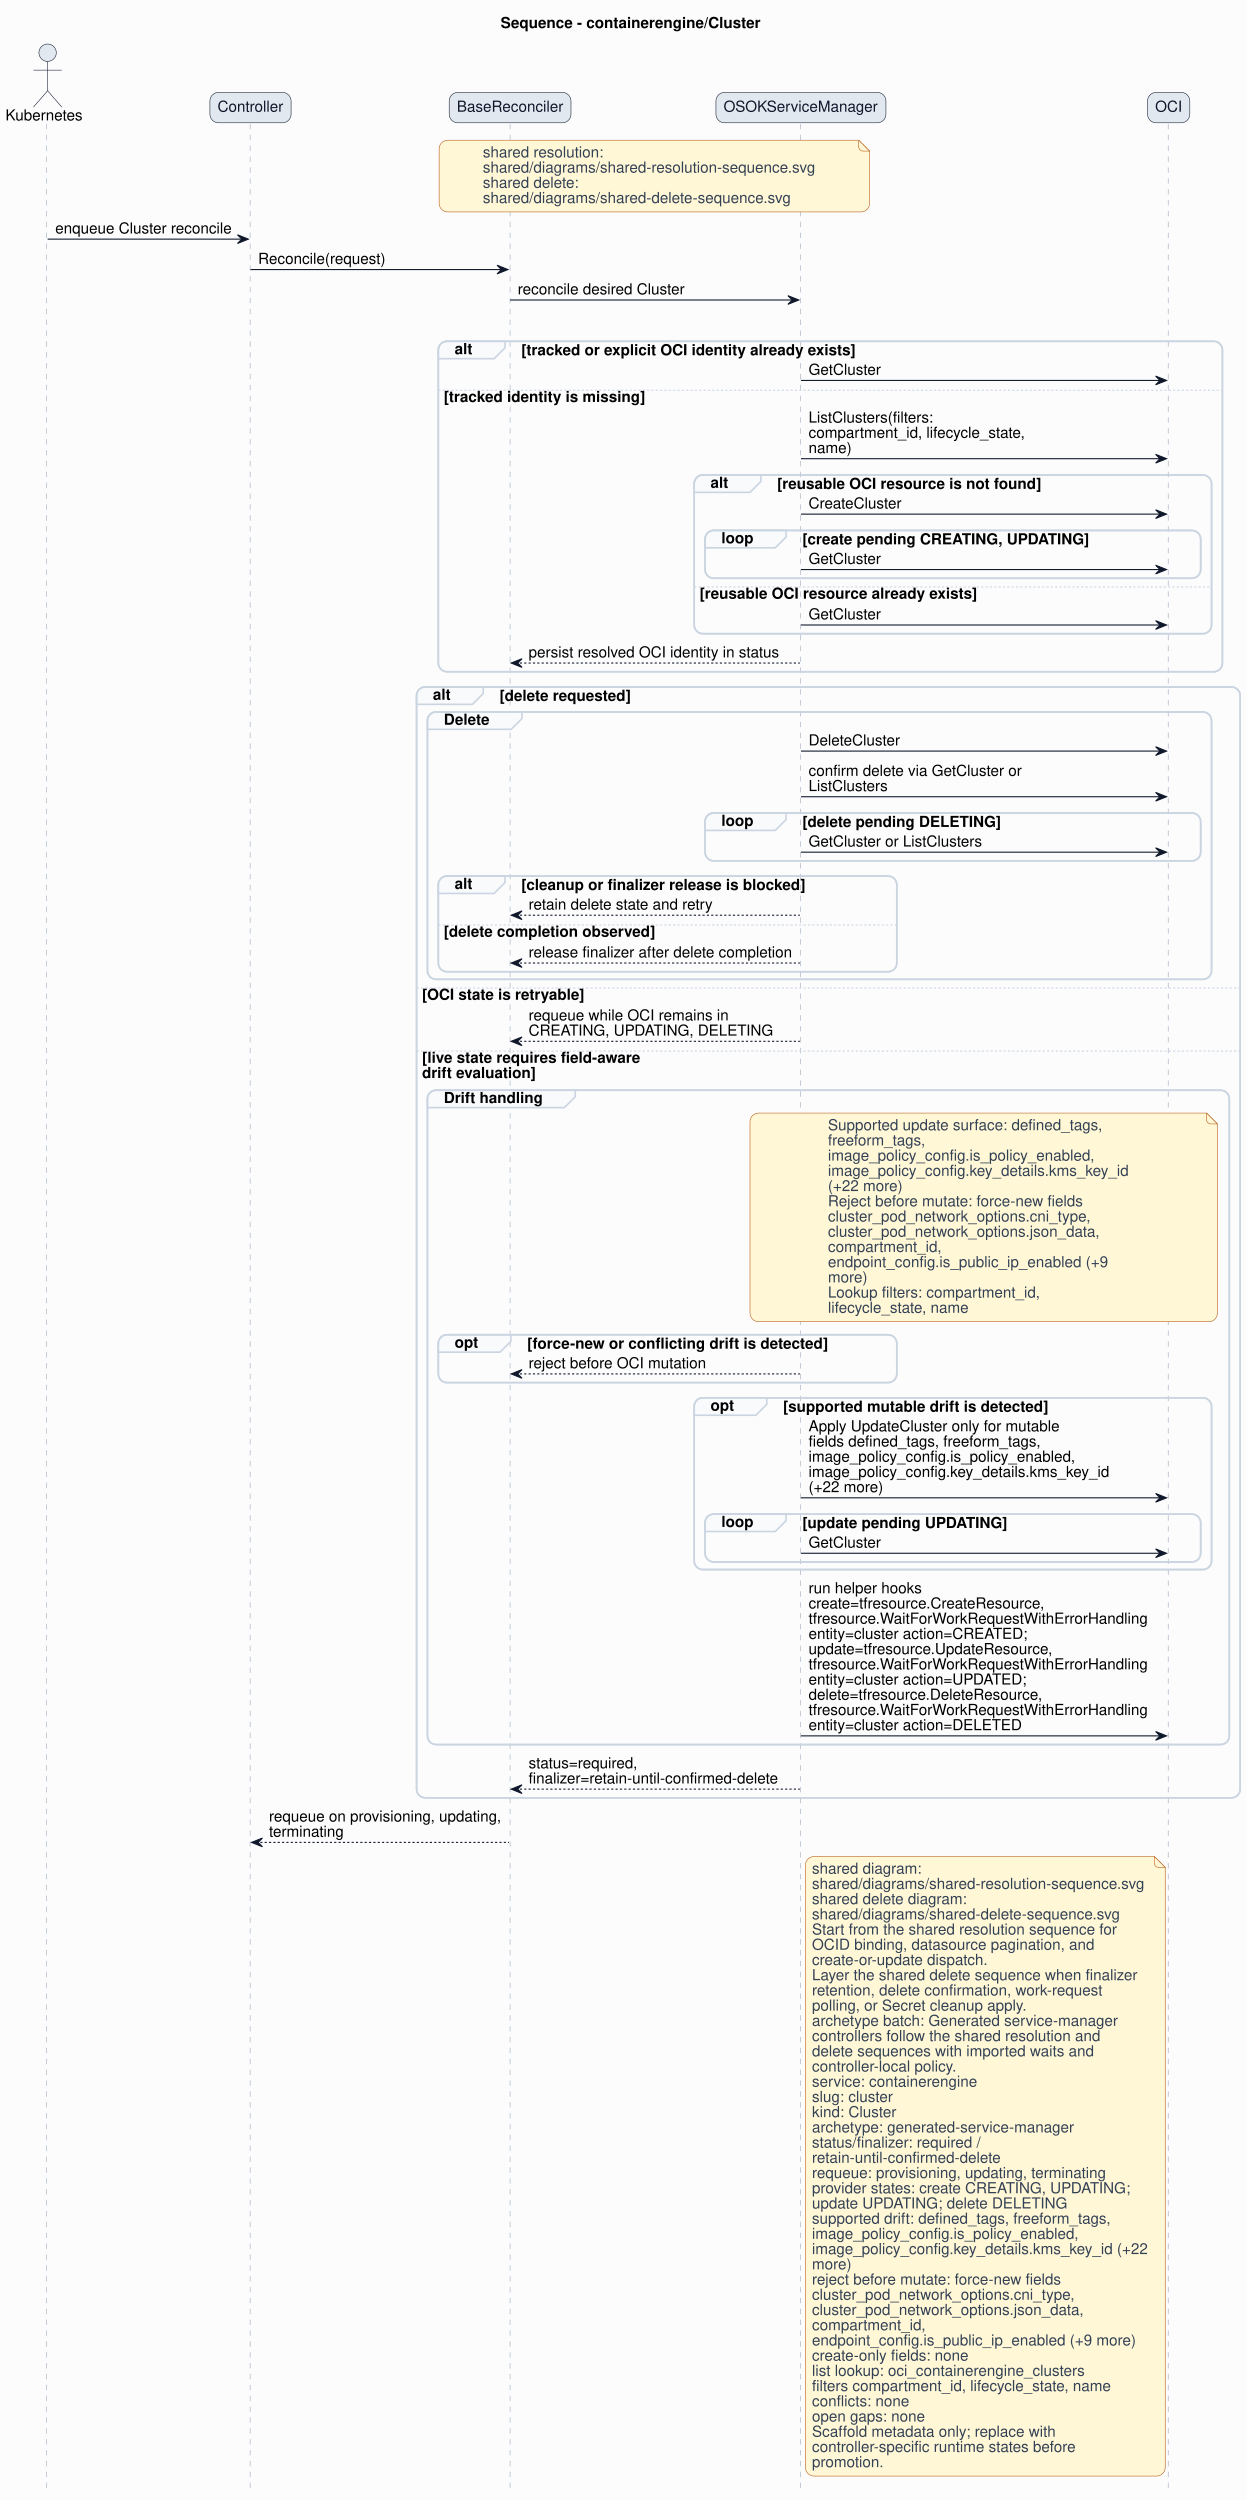
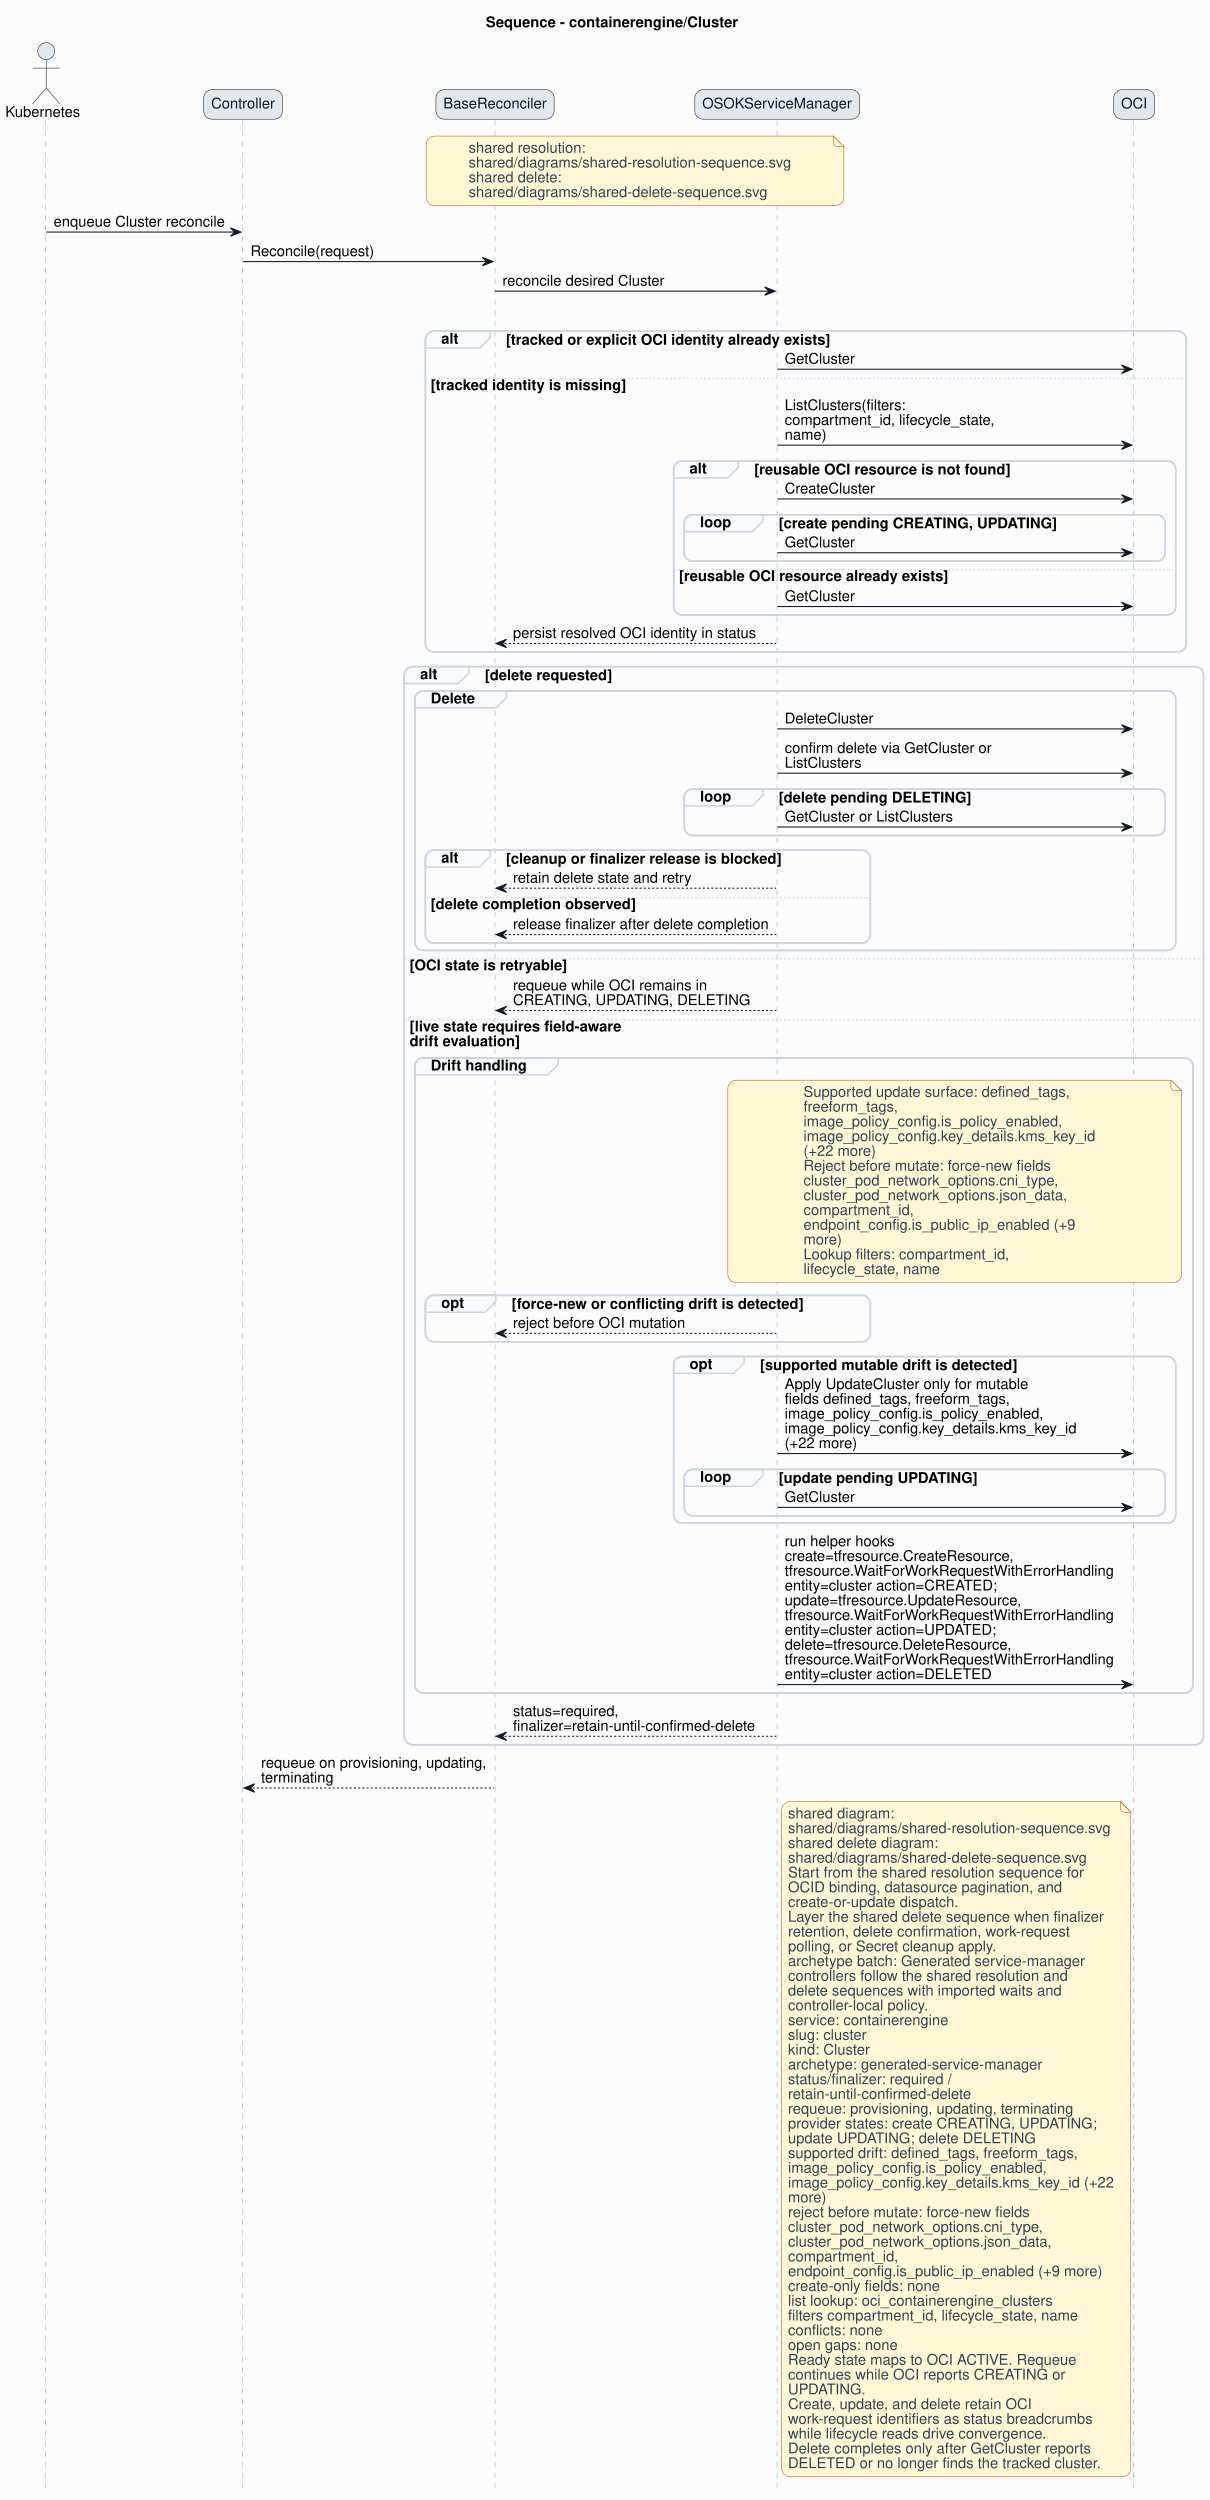
- <svg xmlns="http://www.w3.org/2000/svg" contentStyleType="text/css" data-diagram-type="SEQUENCE" height="2300px" preserveAspectRatio="none" style="width:1147px;height:2300px;background:#FCFCFD;" version="1.1" viewBox="0 0 1147 2300" width="1147px" zoomAndPan="magnify">
+ <svg xmlns="http://www.w3.org/2000/svg" contentStyleType="text/css" data-diagram-type="SEQUENCE" height="2370px" preserveAspectRatio="none" style="width:1147px;height:2370px;background:#FCFCFD;" version="1.1" viewBox="0 0 1147 2370" width="1147px" zoomAndPan="magnify">
  <defs />
  <g>
-     <rect fill="#FCFCFD" height="2300" style="stroke:none;stroke-width:1;" width="1147" x="0" y="0" />
+     <rect fill="#FCFCFD" height="2370" style="stroke:none;stroke-width:1;" width="1147" x="0" y="0" />
    <text fill="#000000" font-family="Helvetica" font-size="14" font-weight="bold" lengthAdjust="spacing" textLength="238.834" x="460.562" y="25.78">Sequence - containerengine/Cluster</text>
    <rect fill="none" height="304" rx="8" ry="8" style="stroke:#CBD5E1;stroke-width:1.5;" width="721.363" x="403.26" y="314" />
    <rect fill="none" height="146" rx="8" ry="8" style="stroke:#CBD5E1;stroke-width:1.5;" width="475.957" x="638.665" y="437" />
    <rect fill="none" height="44" rx="8" ry="8" style="stroke:#CBD5E1;stroke-width:1.5;" width="455.957" x="648.665" y="488" />
    <rect fill="none" height="1022" rx="8" ry="8" style="stroke:#CBD5E1;stroke-width:1.5;" width="757.698" x="383.26" y="632" />
    <rect fill="none" height="246" rx="8" ry="8" style="stroke:#CBD5E1;stroke-width:1.5;" width="721.363" x="393.26" y="655" />
    <rect fill="none" height="44" rx="8" ry="8" style="stroke:#CBD5E1;stroke-width:1.5;" width="455.957" x="648.665" y="748" />
    <rect fill="none" height="88" rx="8" ry="8" style="stroke:#CBD5E1;stroke-width:1.5;" width="421.798" x="403.26" y="806" />
    <rect fill="none" height="602" rx="8" ry="8" style="stroke:#CBD5E1;stroke-width:1.5;" width="737.698" x="393.26" y="1003" />
    <rect fill="none" height="44" rx="8" ry="8" style="stroke:#CBD5E1;stroke-width:1.5;" width="421.798" x="403.26" y="1228" />
    <rect fill="none" height="158" rx="8" ry="8" style="stroke:#CBD5E1;stroke-width:1.5;" width="475.957" x="638.665" y="1286" />
    <rect fill="none" height="44" rx="8" ry="8" style="stroke:#CBD5E1;stroke-width:1.5;" width="455.957" x="648.665" y="1393" />
    <g class="participant-lifeline" data-entity-uid="part1" data-qualified-name="Kubernetes" id="part1-lifeline">
      <g>
-         <rect fill="#000000" fill-opacity="0" height="2179" width="8" x="39.803" y="114" />
-         <line style="stroke:#94A3B8;stroke-width:0.5;stroke-dasharray:5,5;" x1="43" x2="43" y1="114" y2="2293" />
+         <rect fill="#000000" fill-opacity="0" height="2249" width="8" x="39.803" y="114" />
+         <line style="stroke:#94A3B8;stroke-width:0.5;stroke-dasharray:5,5;" x1="43" x2="43" y1="114" y2="2363" />
      </g>
    </g>
    <g class="participant-lifeline" data-entity-uid="part2" data-qualified-name="Controller" id="part2-lifeline">
      <g>
-         <rect fill="#000000" fill-opacity="0" height="2179" width="8" x="226.458" y="114" />
-         <line style="stroke:#94A3B8;stroke-width:0.5;stroke-dasharray:5,5;" x1="230.113" x2="230.113" y1="114" y2="2293" />
+         <rect fill="#000000" fill-opacity="0" height="2249" width="8" x="226.458" y="114" />
+         <line style="stroke:#94A3B8;stroke-width:0.5;stroke-dasharray:5,5;" x1="230.113" x2="230.113" y1="114" y2="2363" />
      </g>
    </g>
    <g class="participant-lifeline" data-entity-uid="part3" data-qualified-name="BaseReconciler" id="part3-lifeline">
      <g>
-         <rect fill="#000000" fill-opacity="0" height="2179" width="8" x="465.284" y="114" />
-         <line style="stroke:#94A3B8;stroke-width:0.5;stroke-dasharray:5,5;" x1="469.26" x2="469.26" y1="114" y2="2293" />
+         <rect fill="#000000" fill-opacity="0" height="2249" width="8" x="465.284" y="114" />
+         <line style="stroke:#94A3B8;stroke-width:0.5;stroke-dasharray:5,5;" x1="469.26" x2="469.26" y1="114" y2="2363" />
      </g>
    </g>
    <g class="participant-lifeline" data-entity-uid="part4" data-qualified-name="ServiceManager" id="part4-lifeline">
      <g>
-         <rect fill="#000000" fill-opacity="0" height="2179" width="8" x="732.862" y="114" />
-         <line style="stroke:#94A3B8;stroke-width:0.5;stroke-dasharray:5,5;" x1="736.665" x2="736.665" y1="114" y2="2293" />
+         <rect fill="#000000" fill-opacity="0" height="2249" width="8" x="732.862" y="114" />
+         <line style="stroke:#94A3B8;stroke-width:0.5;stroke-dasharray:5,5;" x1="736.665" x2="736.665" y1="114" y2="2363" />
      </g>
    </g>
    <g class="participant-lifeline" data-entity-uid="part5" data-qualified-name="OCI" id="part5-lifeline">
      <g>
-         <rect fill="#000000" fill-opacity="0" height="2179" width="8" x="1071.178" y="114" />
-         <line style="stroke:#94A3B8;stroke-width:0.5;stroke-dasharray:5,5;" x1="1074.733" x2="1074.733" y1="114" y2="2293" />
+         <rect fill="#000000" fill-opacity="0" height="2249" width="8" x="1071.178" y="114" />
+         <line style="stroke:#94A3B8;stroke-width:0.5;stroke-dasharray:5,5;" x1="1074.733" x2="1074.733" y1="114" y2="2363" />
      </g>
    </g>
    <g class="participant participant-head" data-entity-uid="part1" data-qualified-name="Kubernetes" id="part1-head">
      <text fill="#000000" font-family="Helvetica" font-size="14" lengthAdjust="spacing" textLength="71.606" x="5" y="110.78">Kubernetes</text>
      <ellipse cx="43.803" cy="48.5" fill="#E2E8F0" rx="8" ry="8" style="stroke:#0F172A;stroke-width:0.5;" />
      <path d="M43.803,56.5 L43.803,83.5 M30.803,64.5 L56.803,64.5 M43.803,83.5 L30.803,98.5 M43.803,83.5 L56.803,98.5" fill="none" style="stroke:#0F172A;stroke-width:0.5;" />
    </g>
    <g class="participant participant-head" data-entity-uid="part2" data-qualified-name="Controller" id="part2-head">
      <rect fill="#E2E8F0" height="28" rx="8" ry="8" style="stroke:#0F172A;stroke-width:0.5;" width="74.689" x="193.113" y="85" />
      <text fill="#0F172A" font-family="Helvetica" font-size="14" lengthAdjust="spacing" textLength="60.69" x="200.113" y="102.78">Controller</text>
    </g>
    <g class="participant participant-head" data-entity-uid="part3" data-qualified-name="BaseReconciler" id="part3-head">
      <rect fill="#E2E8F0" height="28" rx="8" ry="8" style="stroke:#0F172A;stroke-width:0.5;" width="112.048" x="413.26" y="85" />
      <text fill="#0F172A" font-family="Helvetica" font-size="14" lengthAdjust="spacing" textLength="98.048" x="420.26" y="102.78">BaseReconciler</text>
    </g>
    <g class="participant participant-head" data-entity-uid="part4" data-qualified-name="ServiceManager" id="part4-head">
      <rect fill="#E2E8F0" height="28" rx="8" ry="8" style="stroke:#0F172A;stroke-width:0.5;" width="156.393" x="658.665" y="85" />
      <text fill="#0F172A" font-family="Helvetica" font-size="14" lengthAdjust="spacing" textLength="142.393" x="665.665" y="102.78">OSOKServiceManager</text>
    </g>
    <g class="participant participant-head" data-entity-uid="part5" data-qualified-name="OCI" id="part5-head">
      <rect fill="#E2E8F0" height="28" rx="8" ry="8" style="stroke:#0F172A;stroke-width:0.5;" width="38.89" x="1055.733" y="85" />
      <text fill="#0F172A" font-family="Helvetica" font-size="14" lengthAdjust="spacing" textLength="24.89" x="1062.733" y="102.78">OCI</text>
    </g>
    <path d="M404,137 L404,187 A8,8 0 0 0 412,195 L792,195 A8,8 0 0 0 800,187 L800,139 L790,129 L412,129 A8,8 0 0 0 404,137" fill="#FFF7D6" style="stroke:#B45309;stroke-width:0.5;" />
    <path d="M790,129 L790,135 A4,4 0 0 0 794,139 L800,139 L790,129" fill="#FFF7D6" style="stroke:#B45309;stroke-width:0.5;" />
    <text fill="#334155" font-family="Helvetica" font-size="14" lengthAdjust="spacing" textLength="111.289" x="444.203" y="144.78">shared resolution:</text>
    <text fill="#334155" font-family="Helvetica" font-size="14" lengthAdjust="spacing" textLength="307.392" x="444.203" y="158.78">shared/diagrams/shared-resolution-sequence.svg</text>
    <text fill="#334155" font-family="Helvetica" font-size="14" lengthAdjust="spacing" textLength="88.731" x="444.203" y="172.78">shared delete:</text>
    <text fill="#334155" font-family="Helvetica" font-size="14" lengthAdjust="spacing" textLength="284.833" x="444.203" y="186.78">shared/diagrams/shared-delete-sequence.svg</text>
    <g class="message" data-entity-1="part1" data-entity-2="part2" id="msg1">
      <polygon fill="#0F172A" points="218.458,216,228.458,220,218.458,224,222.458,220" style="stroke:#0F172A;stroke-width:1;" />
      <line style="stroke:#0F172A;stroke-width:1;" x1="43.803" x2="224.458" y1="220" y2="220" />
      <text fill="#000000" font-family="Helvetica" font-size="14" lengthAdjust="spacing" textLength="162.654" x="50.803" y="214.78">enqueue Cluster reconcile</text>
    </g>
    <g class="message" data-entity-1="part2" data-entity-2="part3" id="msg2">
      <polygon fill="#0F172A" points="457.284,244,467.284,248,457.284,252,461.284,248" style="stroke:#0F172A;stroke-width:1;" />
      <line style="stroke:#0F172A;stroke-width:1;" x1="230.458" x2="463.284" y1="248" y2="248" />
      <text fill="#000000" font-family="Helvetica" font-size="14" lengthAdjust="spacing" textLength="117.496" x="237.458" y="242.78">Reconcile(request)</text>
    </g>
    <g class="message" data-entity-1="part3" data-entity-2="part4" id="msg3">
      <polygon fill="#0F172A" points="724.862,272,734.862,276,724.862,280,728.862,276" style="stroke:#0F172A;stroke-width:1;" />
      <line style="stroke:#0F172A;stroke-width:1;" x1="469.284" x2="730.862" y1="276" y2="276" />
      <text fill="#000000" font-family="Helvetica" font-size="14" lengthAdjust="spacing" textLength="154.068" x="476.284" y="270.78">reconcile desired Cluster</text>
    </g>
    <path d="M411.26,314 L464.598,314 L464.598,320 L454.598,330 L403.26,330 L403.26,322 A8,8 0 0 1 411.26,314" fill="#F8FAFC" style="stroke:#CBD5E1;stroke-width:1.5;" />
    <rect fill="none" height="304" rx="8" ry="8" style="stroke:#CBD5E1;stroke-width:1.5;" width="721.363" x="403.26" y="314" />
    <text fill="#000000" font-family="Helvetica" font-size="14" font-weight="bold" lengthAdjust="spacing" textLength="16.338" x="418.26" y="325.78">alt</text>
    <text fill="#000000" font-family="Helvetica" font-size="14" font-weight="bold" lengthAdjust="spacing" textLength="308.109" x="479.598" y="326.78">[tracked or explicit OCI identity already exists]</text>
    <g class="message" data-entity-1="part4" data-entity-2="part5" id="msg4">
      <polygon fill="#0F172A" points="1063.178,346,1073.178,350,1063.178,354,1067.178,350" style="stroke:#0F172A;stroke-width:1;" />
      <line style="stroke:#0F172A;stroke-width:1;" x1="736.862" x2="1069.178" y1="350" y2="350" />
      <text fill="#000000" font-family="Helvetica" font-size="14" lengthAdjust="spacing" textLength="66.91" x="743.862" y="344.78">GetCluster</text>
    </g>
    <line style="stroke:#CBD5E1;stroke-width:1;stroke-dasharray:2,2;" x1="403.26" x2="1124.623" y1="359" y2="359" />
    <text fill="#000000" font-family="Helvetica" font-size="14" font-weight="bold" lengthAdjust="spacing" textLength="185.158" x="408.26" y="369.78">[tracked identity is missing]</text>
    <g class="message" data-entity-1="part4" data-entity-2="part5" id="msg5">
      <polygon fill="#0F172A" points="1063.178,418,1073.178,422,1063.178,426,1067.178,422" style="stroke:#0F172A;stroke-width:1;" />
      <line style="stroke:#0F172A;stroke-width:1;" x1="736.862" x2="1069.178" y1="422" y2="422" />
      <text fill="#000000" font-family="Helvetica" font-size="14" lengthAdjust="spacing" textLength="115.131" x="743.862" y="388.78">ListClusters(filters:</text>
      <text fill="#000000" font-family="Helvetica" font-size="14" lengthAdjust="spacing" textLength="199.978" x="743.862" y="402.78">compartment_id, lifecycle_state,</text>
      <text fill="#000000" font-family="Helvetica" font-size="14" lengthAdjust="spacing" textLength="39.683" x="743.862" y="416.78">name)</text>
    </g>
    <path d="M646.665,437 L700.003,437 L700.003,443 L690.003,453 L638.665,453 L638.665,445 A8,8 0 0 1 646.665,437" fill="#F8FAFC" style="stroke:#CBD5E1;stroke-width:1.5;" />
    <rect fill="none" height="146" rx="8" ry="8" style="stroke:#CBD5E1;stroke-width:1.5;" width="475.957" x="638.665" y="437" />
    <text fill="#000000" font-family="Helvetica" font-size="14" font-weight="bold" lengthAdjust="spacing" textLength="16.338" x="653.665" y="448.78">alt</text>
    <text fill="#000000" font-family="Helvetica" font-size="14" font-weight="bold" lengthAdjust="spacing" textLength="242.703" x="715.003" y="449.78">[reusable OCI resource is not found]</text>
    <g class="message" data-entity-1="part4" data-entity-2="part5" id="msg6">
      <polygon fill="#0F172A" points="1063.178,469,1073.178,473,1063.178,477,1067.178,473" style="stroke:#0F172A;stroke-width:1;" />
      <line style="stroke:#0F172A;stroke-width:1;" x1="736.862" x2="1069.178" y1="473" y2="473" />
      <text fill="#000000" font-family="Helvetica" font-size="14" lengthAdjust="spacing" textLength="86.365" x="743.862" y="467.78">CreateCluster</text>
    </g>
    <path d="M656.665,488 L723.21,488 L723.21,494 L713.21,504 L648.665,504 L648.665,496 A8,8 0 0 1 656.665,488" fill="#F8FAFC" style="stroke:#CBD5E1;stroke-width:1.5;" />
    <rect fill="none" height="44" rx="8" ry="8" style="stroke:#CBD5E1;stroke-width:1.5;" width="455.957" x="648.665" y="488" />
    <text fill="#000000" font-family="Helvetica" font-size="14" font-weight="bold" lengthAdjust="spacing" textLength="29.545" x="663.665" y="499.78">loop</text>
    <text fill="#000000" font-family="Helvetica" font-size="14" font-weight="bold" lengthAdjust="spacing" textLength="266.793" x="738.21" y="500.78">[create pending CREATING, UPDATING]</text>
    <g class="message" data-entity-1="part4" data-entity-2="part5" id="msg7">
      <polygon fill="#0F172A" points="1063.178,520,1073.178,524,1063.178,528,1067.178,524" style="stroke:#0F172A;stroke-width:1;" />
      <line style="stroke:#0F172A;stroke-width:1;" x1="736.862" x2="1069.178" y1="524" y2="524" />
      <text fill="#000000" font-family="Helvetica" font-size="14" lengthAdjust="spacing" textLength="66.91" x="743.862" y="518.78">GetCluster</text>
    </g>
    <line style="stroke:#CBD5E1;stroke-width:1;stroke-dasharray:2,2;" x1="638.665" x2="1114.623" y1="540" y2="540" />
    <text fill="#000000" font-family="Helvetica" font-size="14" font-weight="bold" lengthAdjust="spacing" textLength="255.233" x="643.665" y="550.78">[reusable OCI resource already exists]</text>
    <g class="message" data-entity-1="part4" data-entity-2="part5" id="msg8">
      <polygon fill="#0F172A" points="1063.178,571,1073.178,575,1063.178,579,1067.178,575" style="stroke:#0F172A;stroke-width:1;" />
      <line style="stroke:#0F172A;stroke-width:1;" x1="736.862" x2="1069.178" y1="575" y2="575" />
      <text fill="#000000" font-family="Helvetica" font-size="14" lengthAdjust="spacing" textLength="66.91" x="743.862" y="569.78">GetCluster</text>
    </g>
    <g class="message" data-entity-1="part4" data-entity-2="part3" id="msg9">
      <polygon fill="#0F172A" points="480.284,606,470.284,610,480.284,614,476.284,610" style="stroke:#0F172A;stroke-width:1;" />
      <line style="stroke:#0F172A;stroke-width:1;stroke-dasharray:2,2;" x1="474.284" x2="735.862" y1="610" y2="610" />
      <text fill="#000000" font-family="Helvetica" font-size="14" lengthAdjust="spacing" textLength="231.096" x="486.284" y="604.78">persist resolved OCI identity in status</text>
    </g>
    <path d="M391.26,632 L444.598,632 L444.598,638 L434.598,648 L383.26,648 L383.26,640 A8,8 0 0 1 391.26,632" fill="#F8FAFC" style="stroke:#CBD5E1;stroke-width:1.5;" />
    <rect fill="none" height="1022" rx="8" ry="8" style="stroke:#CBD5E1;stroke-width:1.5;" width="757.698" x="383.26" y="632" />
    <text fill="#000000" font-family="Helvetica" font-size="14" font-weight="bold" lengthAdjust="spacing" textLength="16.338" x="398.26" y="643.78">alt</text>
    <text fill="#000000" font-family="Helvetica" font-size="14" font-weight="bold" lengthAdjust="spacing" textLength="120.586" x="459.598" y="644.78">[delete requested]</text>
    <path d="M401.26,655 L480.28,655 L480.28,661 L470.28,671 L393.26,671 L393.26,663 A8,8 0 0 1 401.26,655" fill="#F8FAFC" style="stroke:#CBD5E1;stroke-width:1.5;" />
    <rect fill="none" height="246" rx="8" ry="8" style="stroke:#CBD5E1;stroke-width:1.5;" width="721.363" x="393.26" y="655" />
    <text fill="#000000" font-family="Helvetica" font-size="14" font-weight="bold" lengthAdjust="spacing" textLength="42.02" x="408.26" y="666.78">Delete</text>
    <g class="message" data-entity-1="part4" data-entity-2="part5" id="msg10">
      <polygon fill="#0F172A" points="1063.178,687,1073.178,691,1063.178,695,1067.178,691" style="stroke:#0F172A;stroke-width:1;" />
      <line style="stroke:#0F172A;stroke-width:1;" x1="736.862" x2="1069.178" y1="691" y2="691" />
      <text fill="#000000" font-family="Helvetica" font-size="14" lengthAdjust="spacing" textLength="84.814" x="743.862" y="685.78">DeleteCluster</text>
    </g>
    <g class="message" data-entity-1="part4" data-entity-2="part5" id="msg11">
      <polygon fill="#0F172A" points="1063.178,729,1073.178,733,1063.178,737,1067.178,733" style="stroke:#0F172A;stroke-width:1;" />
      <line style="stroke:#0F172A;stroke-width:1;" x1="736.862" x2="1069.178" y1="733" y2="733" />
      <text fill="#000000" font-family="Helvetica" font-size="14" lengthAdjust="spacing" textLength="196.855" x="743.862" y="713.78">confirm delete via GetCluster or</text>
      <text fill="#000000" font-family="Helvetica" font-size="14" lengthAdjust="spacing" textLength="73.131" x="743.862" y="727.78">ListClusters</text>
    </g>
    <path d="M656.665,748 L723.21,748 L723.21,754 L713.21,764 L648.665,764 L648.665,756 A8,8 0 0 1 656.665,748" fill="#F8FAFC" style="stroke:#CBD5E1;stroke-width:1.5;" />
    <rect fill="none" height="44" rx="8" ry="8" style="stroke:#CBD5E1;stroke-width:1.5;" width="455.957" x="648.665" y="748" />
    <text fill="#000000" font-family="Helvetica" font-size="14" font-weight="bold" lengthAdjust="spacing" textLength="29.545" x="663.665" y="759.78">loop</text>
    <text fill="#000000" font-family="Helvetica" font-size="14" font-weight="bold" lengthAdjust="spacing" textLength="182.779" x="738.21" y="760.78">[delete pending DELETING]</text>
    <g class="message" data-entity-1="part4" data-entity-2="part5" id="msg12">
      <polygon fill="#0F172A" points="1063.178,780,1073.178,784,1063.178,788,1067.178,784" style="stroke:#0F172A;stroke-width:1;" />
      <line style="stroke:#0F172A;stroke-width:1;" x1="736.862" x2="1069.178" y1="784" y2="784" />
      <text fill="#000000" font-family="Helvetica" font-size="14" lengthAdjust="spacing" textLength="160.269" x="743.862" y="778.78">GetCluster or ListClusters</text>
    </g>
    <path d="M411.26,806 L464.598,806 L464.598,812 L454.598,822 L403.26,822 L403.26,814 A8,8 0 0 1 411.26,806" fill="#F8FAFC" style="stroke:#CBD5E1;stroke-width:1.5;" />
    <rect fill="none" height="88" rx="8" ry="8" style="stroke:#CBD5E1;stroke-width:1.5;" width="421.798" x="403.26" y="806" />
    <text fill="#000000" font-family="Helvetica" font-size="14" font-weight="bold" lengthAdjust="spacing" textLength="16.338" x="418.26" y="817.78">alt</text>
    <text fill="#000000" font-family="Helvetica" font-size="14" font-weight="bold" lengthAdjust="spacing" textLength="261.427" x="479.598" y="818.78">[cleanup or finalizer release is blocked]</text>
    <g class="message" data-entity-1="part4" data-entity-2="part3" id="msg13">
      <polygon fill="#0F172A" points="480.284,838,470.284,842,480.284,846,476.284,842" style="stroke:#0F172A;stroke-width:1;" />
      <line style="stroke:#0F172A;stroke-width:1;stroke-dasharray:2,2;" x1="474.284" x2="735.862" y1="842" y2="842" />
      <text fill="#000000" font-family="Helvetica" font-size="14" lengthAdjust="spacing" textLength="170.434" x="486.284" y="836.78">retain delete state and retry</text>
    </g>
    <line style="stroke:#CBD5E1;stroke-width:1;stroke-dasharray:2,2;" x1="403.26" x2="825.058" y1="851" y2="851" />
    <text fill="#000000" font-family="Helvetica" font-size="14" font-weight="bold" lengthAdjust="spacing" textLength="194.482" x="408.26" y="861.78">[delete completion observed]</text>
    <g class="message" data-entity-1="part4" data-entity-2="part3" id="msg14">
      <polygon fill="#0F172A" points="480.284,882,470.284,886,480.284,890,476.284,886" style="stroke:#0F172A;stroke-width:1;" />
      <line style="stroke:#0F172A;stroke-width:1;stroke-dasharray:2,2;" x1="474.284" x2="735.862" y1="886" y2="886" />
      <text fill="#000000" font-family="Helvetica" font-size="14" lengthAdjust="spacing" textLength="243.578" x="486.284" y="880.78">release finalizer after delete completion</text>
    </g>
    <line style="stroke:#CBD5E1;stroke-width:1;stroke-dasharray:2,2;" x1="383.26" x2="1140.957" y1="909" y2="909" />
    <text fill="#000000" font-family="Helvetica" font-size="14" font-weight="bold" lengthAdjust="spacing" textLength="149.386" x="388.26" y="919.78">[OCI state is retryable]</text>
    <g class="message" data-entity-1="part4" data-entity-2="part3" id="msg15">
      <polygon fill="#0F172A" points="480.284,954,470.284,958,480.284,962,476.284,958" style="stroke:#0F172A;stroke-width:1;" />
      <line style="stroke:#0F172A;stroke-width:1;stroke-dasharray:2,2;" x1="474.284" x2="735.862" y1="958" y2="958" />
      <text fill="#000000" font-family="Helvetica" font-size="14" lengthAdjust="spacing" textLength="184.42" x="486.284" y="938.78">requeue while OCI remains in</text>
      <text fill="#000000" font-family="Helvetica" font-size="14" lengthAdjust="spacing" textLength="230.248" x="486.284" y="952.78">CREATING, UPDATING, DELETING</text>
    </g>
    <line style="stroke:#CBD5E1;stroke-width:1;stroke-dasharray:2,2;" x1="383.26" x2="1140.957" y1="967" y2="967" />
    <text fill="#000000" font-family="Helvetica" font-size="14" font-weight="bold" lengthAdjust="spacing" textLength="200.751" x="388.26" y="977.78">[live state requires field-aware</text>
    <text fill="#000000" font-family="Helvetica" font-size="14" font-weight="bold" lengthAdjust="spacing" textLength="105.007" x="388.26" y="991.78">drift evaluation]</text>
    <path d="M401.26,1003 L529.246,1003 L529.246,1009 L519.246,1019 L393.26,1019 L393.26,1011 A8,8 0 0 1 401.26,1003" fill="#F8FAFC" style="stroke:#CBD5E1;stroke-width:1.5;" />
    <rect fill="none" height="602" rx="8" ry="8" style="stroke:#CBD5E1;stroke-width:1.5;" width="737.698" x="393.26" y="1003" />
    <text fill="#000000" font-family="Helvetica" font-size="14" font-weight="bold" lengthAdjust="spacing" textLength="90.986" x="408.26" y="1014.78">Drift handling</text>
    <path d="M690,1032 L690,1208 A8,8 0 0 0 698,1216 L1112,1216 A8,8 0 0 0 1120,1208 L1120,1034 L1110,1024 L698,1024 A8,8 0 0 0 690,1032" fill="#FFF7D6" style="stroke:#B45309;stroke-width:0.5;" />
    <path d="M1110,1024 L1110,1030 A4,4 0 0 0 1114,1034 L1120,1034 L1110,1024" fill="#FFF7D6" style="stroke:#B45309;stroke-width:0.5;" />
    <text fill="#334155" font-family="Helvetica" font-size="14" lengthAdjust="spacing" textLength="252.964" x="761.683" y="1039.78">Supported update surface: defined_tags,</text>
    <text fill="#334155" font-family="Helvetica" font-size="14" lengthAdjust="spacing" textLength="90.262" x="761.683" y="1053.78">freeform_tags,</text>
    <text fill="#334155" font-family="Helvetica" font-size="14" lengthAdjust="spacing" textLength="245.936" x="761.683" y="1067.78">image_policy_config.is_policy_enabled,</text>
    <text fill="#334155" font-family="Helvetica" font-size="14" lengthAdjust="spacing" textLength="278.592" x="761.683" y="1081.78">image_policy_config.key_details.kms_key_id</text>
    <text fill="#334155" font-family="Helvetica" font-size="14" lengthAdjust="spacing" textLength="68.858" x="761.683" y="1095.78">(+22 more)</text>
    <text fill="#334155" font-family="Helvetica" font-size="14" lengthAdjust="spacing" textLength="235.778" x="761.683" y="1109.78">Reject before mutate: force-new fields</text>
    <text fill="#334155" font-family="Helvetica" font-size="14" lengthAdjust="spacing" textLength="242.04" x="761.683" y="1123.78">cluster_pod_network_options.cni_type,</text>
    <text fill="#334155" font-family="Helvetica" font-size="14" lengthAdjust="spacing" textLength="250.612" x="761.683" y="1137.78">cluster_pod_network_options.json_data,</text>
    <text fill="#334155" font-family="Helvetica" font-size="14" lengthAdjust="spacing" textLength="104.269" x="761.683" y="1151.78">compartment_id,</text>
    <text fill="#334155" font-family="Helvetica" font-size="14" lengthAdjust="spacing" textLength="258.036" x="761.683" y="1165.78">endpoint_config.is_public_ip_enabled (+9</text>
    <text fill="#334155" font-family="Helvetica" font-size="14" lengthAdjust="spacing" textLength="36.559" x="761.683" y="1179.78">more)</text>
    <text fill="#334155" font-family="Helvetica" font-size="14" lengthAdjust="spacing" textLength="195.316" x="761.683" y="1193.78">Lookup filters: compartment_id,</text>
    <text fill="#334155" font-family="Helvetica" font-size="14" lengthAdjust="spacing" textLength="130.731" x="761.683" y="1207.78">lifecycle_state, name</text>
    <path d="M411.26,1228 L470.025,1228 L470.025,1234 L460.025,1244 L403.26,1244 L403.26,1236 A8,8 0 0 1 411.26,1228" fill="#F8FAFC" style="stroke:#CBD5E1;stroke-width:1.5;" />
    <rect fill="none" height="44" rx="8" ry="8" style="stroke:#CBD5E1;stroke-width:1.5;" width="421.798" x="403.26" y="1228" />
    <text fill="#000000" font-family="Helvetica" font-size="14" font-weight="bold" lengthAdjust="spacing" textLength="21.766" x="418.26" y="1239.78">opt</text>
    <text fill="#000000" font-family="Helvetica" font-size="14" font-weight="bold" lengthAdjust="spacing" textLength="276.131" x="485.025" y="1240.78">[force-new or conflicting drift is detected]</text>
    <g class="message" data-entity-1="part4" data-entity-2="part3" id="msg16">
      <polygon fill="#0F172A" points="480.284,1260,470.284,1264,480.284,1268,476.284,1264" style="stroke:#0F172A;stroke-width:1;" />
      <line style="stroke:#0F172A;stroke-width:1;stroke-dasharray:2,2;" x1="474.284" x2="735.862" y1="1264" y2="1264" />
      <text fill="#000000" font-family="Helvetica" font-size="14" lengthAdjust="spacing" textLength="164.185" x="486.284" y="1258.78">reject before OCI mutation</text>
    </g>
    <path d="M646.665,1286 L705.431,1286 L705.431,1292 L695.431,1302 L638.665,1302 L638.665,1294 A8,8 0 0 1 646.665,1286" fill="#F8FAFC" style="stroke:#CBD5E1;stroke-width:1.5;" />
    <rect fill="none" height="158" rx="8" ry="8" style="stroke:#CBD5E1;stroke-width:1.5;" width="475.957" x="638.665" y="1286" />
    <text fill="#000000" font-family="Helvetica" font-size="14" font-weight="bold" lengthAdjust="spacing" textLength="21.766" x="653.665" y="1297.78">opt</text>
    <text fill="#000000" font-family="Helvetica" font-size="14" font-weight="bold" lengthAdjust="spacing" textLength="243.462" x="720.431" y="1298.78">[supported mutable drift is detected]</text>
    <g class="message" data-entity-1="part4" data-entity-2="part5" id="msg17">
      <polygon fill="#0F172A" points="1063.178,1374,1073.178,1378,1063.178,1382,1067.178,1378" style="stroke:#0F172A;stroke-width:1;" />
      <line style="stroke:#0F172A;stroke-width:1;" x1="736.862" x2="1069.178" y1="1378" y2="1378" />
      <text fill="#000000" font-family="Helvetica" font-size="14" lengthAdjust="spacing" textLength="231.895" x="743.862" y="1316.78">Apply UpdateCluster only for mutable</text>
      <text fill="#000000" font-family="Helvetica" font-size="14" lengthAdjust="spacing" textLength="214.792" x="743.862" y="1330.78">fields defined_tags, freeform_tags,</text>
      <text fill="#000000" font-family="Helvetica" font-size="14" lengthAdjust="spacing" textLength="245.936" x="743.862" y="1344.78">image_policy_config.is_policy_enabled,</text>
      <text fill="#000000" font-family="Helvetica" font-size="14" lengthAdjust="spacing" textLength="278.592" x="743.862" y="1358.78">image_policy_config.key_details.kms_key_id</text>
      <text fill="#000000" font-family="Helvetica" font-size="14" lengthAdjust="spacing" textLength="68.858" x="743.862" y="1372.78">(+22 more)</text>
    </g>
    <path d="M656.665,1393 L723.21,1393 L723.21,1399 L713.21,1409 L648.665,1409 L648.665,1401 A8,8 0 0 1 656.665,1393" fill="#F8FAFC" style="stroke:#CBD5E1;stroke-width:1.5;" />
    <rect fill="none" height="44" rx="8" ry="8" style="stroke:#CBD5E1;stroke-width:1.5;" width="455.957" x="648.665" y="1393" />
    <text fill="#000000" font-family="Helvetica" font-size="14" font-weight="bold" lengthAdjust="spacing" textLength="29.545" x="663.665" y="1404.78">loop</text>
    <text fill="#000000" font-family="Helvetica" font-size="14" font-weight="bold" lengthAdjust="spacing" textLength="190.538" x="738.21" y="1405.78">[update pending UPDATING]</text>
    <g class="message" data-entity-1="part4" data-entity-2="part5" id="msg18">
      <polygon fill="#0F172A" points="1063.178,1425,1073.178,1429,1063.178,1433,1067.178,1429" style="stroke:#0F172A;stroke-width:1;" />
      <line style="stroke:#0F172A;stroke-width:1;" x1="736.862" x2="1069.178" y1="1429" y2="1429" />
      <text fill="#000000" font-family="Helvetica" font-size="14" lengthAdjust="spacing" textLength="66.91" x="743.862" y="1423.78">GetCluster</text>
    </g>
    <g class="message" data-entity-1="part4" data-entity-2="part5" id="msg19">
      <polygon fill="#0F172A" points="1063.178,1593,1073.178,1597,1063.178,1601,1067.178,1597" style="stroke:#0F172A;stroke-width:1;" />
      <line style="stroke:#0F172A;stroke-width:1;" x1="736.862" x2="1069.178" y1="1597" y2="1597" />
      <text fill="#000000" font-family="Helvetica" font-size="14" lengthAdjust="spacing" textLength="104.289" x="743.862" y="1465.78">run helper hooks</text>
      <text fill="#000000" font-family="Helvetica" font-size="14" lengthAdjust="spacing" textLength="219.051" x="743.862" y="1479.78">create=tfresource.CreateResource,</text>
      <text fill="#000000" font-family="Helvetica" font-size="14" lengthAdjust="spacing" textLength="314.316" x="743.862" y="1493.78">tfresource.WaitForWorkRequestWithErrorHandling</text>
      <text fill="#000000" font-family="Helvetica" font-size="14" lengthAdjust="spacing" textLength="203.082" x="743.862" y="1507.78">entity=cluster action=CREATED;</text>
      <text fill="#000000" font-family="Helvetica" font-size="14" lengthAdjust="spacing" textLength="226.085" x="743.862" y="1521.78">update=tfresource.UpdateResource,</text>
      <text fill="#000000" font-family="Helvetica" font-size="14" lengthAdjust="spacing" textLength="314.316" x="743.862" y="1535.78">tfresource.WaitForWorkRequestWithErrorHandling</text>
      <text fill="#000000" font-family="Helvetica" font-size="14" lengthAdjust="spacing" textLength="203.082" x="743.862" y="1549.78">entity=cluster action=UPDATED;</text>
      <text fill="#000000" font-family="Helvetica" font-size="14" lengthAdjust="spacing" textLength="216.733" x="743.862" y="1563.78">delete=tfresource.DeleteResource,</text>
      <text fill="#000000" font-family="Helvetica" font-size="14" lengthAdjust="spacing" textLength="314.316" x="743.862" y="1577.78">tfresource.WaitForWorkRequestWithErrorHandling</text>
      <text fill="#000000" font-family="Helvetica" font-size="14" lengthAdjust="spacing" textLength="196.868" x="743.862" y="1591.78">entity=cluster action=DELETED</text>
    </g>
    <g class="message" data-entity-1="part4" data-entity-2="part3" id="msg20">
      <polygon fill="#0F172A" points="480.284,1642,470.284,1646,480.284,1650,476.284,1646" style="stroke:#0F172A;stroke-width:1;" />
      <line style="stroke:#0F172A;stroke-width:1;stroke-dasharray:2,2;" x1="474.284" x2="735.862" y1="1646" y2="1646" />
      <text fill="#000000" font-family="Helvetica" font-size="14" lengthAdjust="spacing" textLength="100.782" x="486.284" y="1626.78">status=required,</text>
      <text fill="#000000" font-family="Helvetica" font-size="14" lengthAdjust="spacing" textLength="230.72" x="486.284" y="1640.78">finalizer=retain-until-confirmed-delete</text>
    </g>
    <g class="message" data-entity-1="part3" data-entity-2="part2" id="msg21">
      <polygon fill="#0F172A" points="241.458,1691,231.458,1695,241.458,1699,237.458,1695" style="stroke:#0F172A;stroke-width:1;" />
      <line style="stroke:#0F172A;stroke-width:1;stroke-dasharray:2,2;" x1="235.458" x2="468.284" y1="1695" y2="1695" />
      <text fill="#000000" font-family="Helvetica" font-size="14" lengthAdjust="spacing" textLength="214.826" x="247.458" y="1675.78">requeue on provisioning, updating,</text>
      <text fill="#000000" font-family="Helvetica" font-size="14" lengthAdjust="spacing" textLength="69.255" x="247.458" y="1689.78">terminating</text>
    </g>
-     <path d="M741,1716 L741,2270 A8,8 0 0 0 749,2278 L1064,2278 A8,8 0 0 0 1072,2270 L1072,1718 L1062,1708 L749,1708 A8,8 0 0 0 741,1716" fill="#FFF7D6" style="stroke:#B45309;stroke-width:0.5;" />
+     <path d="M741,1716 L741,2340 A8,8 0 0 0 749,2348 L1064,2348 A8,8 0 0 0 1072,2340 L1072,1718 L1062,1708 L749,1708 A8,8 0 0 0 741,1716" fill="#FFF7D6" style="stroke:#B45309;stroke-width:0.5;" />
    <path d="M1062,1708 L1062,1714 A4,4 0 0 0 1066,1718 L1072,1718 L1062,1708" fill="#FFF7D6" style="stroke:#B45309;stroke-width:0.5;" />
    <text fill="#334155" font-family="Helvetica" font-size="14" lengthAdjust="spacing" textLength="101.165" x="747" y="1723.78">shared diagram:</text>
    <text fill="#334155" font-family="Helvetica" font-size="14" lengthAdjust="spacing" textLength="307.392" x="747" y="1737.78">shared/diagrams/shared-resolution-sequence.svg</text>
    <text fill="#334155" font-family="Helvetica" font-size="14" lengthAdjust="spacing" textLength="143.199" x="747" y="1751.78">shared delete diagram:</text>
    <text fill="#334155" font-family="Helvetica" font-size="14" lengthAdjust="spacing" textLength="284.833" x="747" y="1765.78">shared/diagrams/shared-delete-sequence.svg</text>
    <text fill="#334155" font-family="Helvetica" font-size="14" lengthAdjust="spacing" textLength="280.93" x="747" y="1779.78">Start from the shared resolution sequence for</text>
    <text fill="#334155" font-family="Helvetica" font-size="14" lengthAdjust="spacing" textLength="260.729" x="747" y="1793.78">OCID binding, datasource pagination, and</text>
    <text fill="#334155" font-family="Helvetica" font-size="14" lengthAdjust="spacing" textLength="163.427" x="747" y="1807.78">create-or-update dispatch.</text>
    <text fill="#334155" font-family="Helvetica" font-size="14" lengthAdjust="spacing" textLength="301.198" x="747" y="1821.78">Layer the shared delete sequence when finalizer</text>
    <text fill="#334155" font-family="Helvetica" font-size="14" lengthAdjust="spacing" textLength="269.247" x="747" y="1835.78">retention, delete confirmation, work-request</text>
    <text fill="#334155" font-family="Helvetica" font-size="14" lengthAdjust="spacing" textLength="199.233" x="747" y="1849.78">polling, or Secret cleanup apply.</text>
    <text fill="#334155" font-family="Helvetica" font-size="14" lengthAdjust="spacing" textLength="281.709" x="747" y="1863.78">archetype batch: Generated service-manager</text>
    <text fill="#334155" font-family="Helvetica" font-size="14" lengthAdjust="spacing" textLength="266.15" x="747" y="1877.78">controllers follow the shared resolution and</text>
    <text fill="#334155" font-family="Helvetica" font-size="14" lengthAdjust="spacing" textLength="259.93" x="747" y="1891.78">delete sequences with imported waits and</text>
    <text fill="#334155" font-family="Helvetica" font-size="14" lengthAdjust="spacing" textLength="134.606" x="747" y="1905.78">controller-local policy.</text>
    <text fill="#334155" font-family="Helvetica" font-size="14" lengthAdjust="spacing" textLength="151.758" x="747" y="1919.78">service: containerengine</text>
    <text fill="#334155" font-family="Helvetica" font-size="14" lengthAdjust="spacing" textLength="74.696" x="747" y="1933.78">slug: cluster</text>
    <text fill="#334155" font-family="Helvetica" font-size="14" lengthAdjust="spacing" textLength="77.807" x="747" y="1947.78">kind: Cluster</text>
    <text fill="#334155" font-family="Helvetica" font-size="14" lengthAdjust="spacing" textLength="241.24" x="747" y="1961.78">archetype: generated-service-manager</text>
    <text fill="#334155" font-family="Helvetica" font-size="14" lengthAdjust="spacing" textLength="156.406" x="747" y="1975.78">status/finalizer: required /</text>
    <text fill="#334155" font-family="Helvetica" font-size="14" lengthAdjust="spacing" textLength="174.303" x="747" y="1989.78">retain-until-confirmed-delete</text>
    <text fill="#334155" font-family="Helvetica" font-size="14" lengthAdjust="spacing" textLength="272.398" x="747" y="2003.78">requeue: provisioning, updating, terminating</text>
    <text fill="#334155" font-family="Helvetica" font-size="14" lengthAdjust="spacing" textLength="298.744" x="747" y="2017.78">provider states: create CREATING, UPDATING;</text>
    <text fill="#334155" font-family="Helvetica" font-size="14" lengthAdjust="spacing" textLength="238.875" x="747" y="2031.78">update UPDATING; delete DELETING</text>
    <text fill="#334155" font-family="Helvetica" font-size="14" lengthAdjust="spacing" textLength="275.495" x="747" y="2045.78">supported drift: defined_tags, freeform_tags,</text>
    <text fill="#334155" font-family="Helvetica" font-size="14" lengthAdjust="spacing" textLength="245.936" x="747" y="2059.78">image_policy_config.is_policy_enabled,</text>
    <text fill="#334155" font-family="Helvetica" font-size="14" lengthAdjust="spacing" textLength="310.892" x="747" y="2073.78">image_policy_config.key_details.kms_key_id (+22</text>
    <text fill="#334155" font-family="Helvetica" font-size="14" lengthAdjust="spacing" textLength="36.559" x="747" y="2087.78">more)</text>
    <text fill="#334155" font-family="Helvetica" font-size="14" lengthAdjust="spacing" textLength="230.33" x="747" y="2101.78">reject before mutate: force-new fields</text>
    <text fill="#334155" font-family="Helvetica" font-size="14" lengthAdjust="spacing" textLength="242.04" x="747" y="2115.78">cluster_pod_network_options.cni_type,</text>
    <text fill="#334155" font-family="Helvetica" font-size="14" lengthAdjust="spacing" textLength="250.612" x="747" y="2129.78">cluster_pod_network_options.json_data,</text>
    <text fill="#334155" font-family="Helvetica" font-size="14" lengthAdjust="spacing" textLength="104.269" x="747" y="2143.78">compartment_id,</text>
    <text fill="#334155" font-family="Helvetica" font-size="14" lengthAdjust="spacing" textLength="298.484" x="747" y="2157.78">endpoint_config.is_public_ip_enabled (+9 more)</text>
    <text fill="#334155" font-family="Helvetica" font-size="14" lengthAdjust="spacing" textLength="144.751" x="747" y="2171.78">create-only fields: none</text>
    <text fill="#334155" font-family="Helvetica" font-size="14" lengthAdjust="spacing" textLength="251.371" x="747" y="2185.78">list lookup: oci_containerengine_clusters</text>
    <text fill="#334155" font-family="Helvetica" font-size="14" lengthAdjust="spacing" textLength="276.227" x="747" y="2199.78">filters compartment_id, lifecycle_state, name</text>
    <text fill="#334155" font-family="Helvetica" font-size="14" lengthAdjust="spacing" textLength="89.496" x="747" y="2213.78">conflicts: none</text>
    <text fill="#334155" font-family="Helvetica" font-size="14" lengthAdjust="spacing" textLength="104.316" x="747" y="2227.78">open gaps: none</text>
-     <text fill="#334155" font-family="Helvetica" font-size="14" lengthAdjust="spacing" textLength="224.902" x="747" y="2241.78">Scaffold metadata only; replace with</text>
-     <text fill="#334155" font-family="Helvetica" font-size="14" lengthAdjust="spacing" textLength="244.323" x="747" y="2255.78">controller-specific runtime states before</text>
-     <text fill="#334155" font-family="Helvetica" font-size="14" lengthAdjust="spacing" textLength="66.144" x="747" y="2269.78">promotion.</text>
+     <text fill="#334155" font-family="Helvetica" font-size="14" lengthAdjust="spacing" textLength="276.24" x="747" y="2241.78">Ready state maps to OCI ACTIVE. Requeue</text>
+     <text fill="#334155" font-family="Helvetica" font-size="14" lengthAdjust="spacing" textLength="264.53" x="747" y="2255.78">continues while OCI reports CREATING or</text>
+     <text fill="#334155" font-family="Helvetica" font-size="14" lengthAdjust="spacing" textLength="76.228" x="747" y="2269.78">UPDATING.</text>
+     <text fill="#334155" font-family="Helvetica" font-size="14" lengthAdjust="spacing" textLength="233.481" x="747" y="2283.78">Create, update, and delete retain OCI</text>
+     <text fill="#334155" font-family="Helvetica" font-size="14" lengthAdjust="spacing" textLength="290.233" x="747" y="2297.78">work-request identifiers as status breadcrumbs</text>
+     <text fill="#334155" font-family="Helvetica" font-size="14" lengthAdjust="spacing" textLength="246.675" x="747" y="2311.78">while lifecycle reads drive convergence.</text>
+     <text fill="#334155" font-family="Helvetica" font-size="14" lengthAdjust="spacing" textLength="287.902" x="747" y="2325.78">Delete completes only after GetCluster reports</text>
+     <text fill="#334155" font-family="Helvetica" font-size="14" lengthAdjust="spacing" textLength="298.806" x="747" y="2339.78">DELETED or no longer finds the tracked cluster.</text>
  </g>
</svg>
